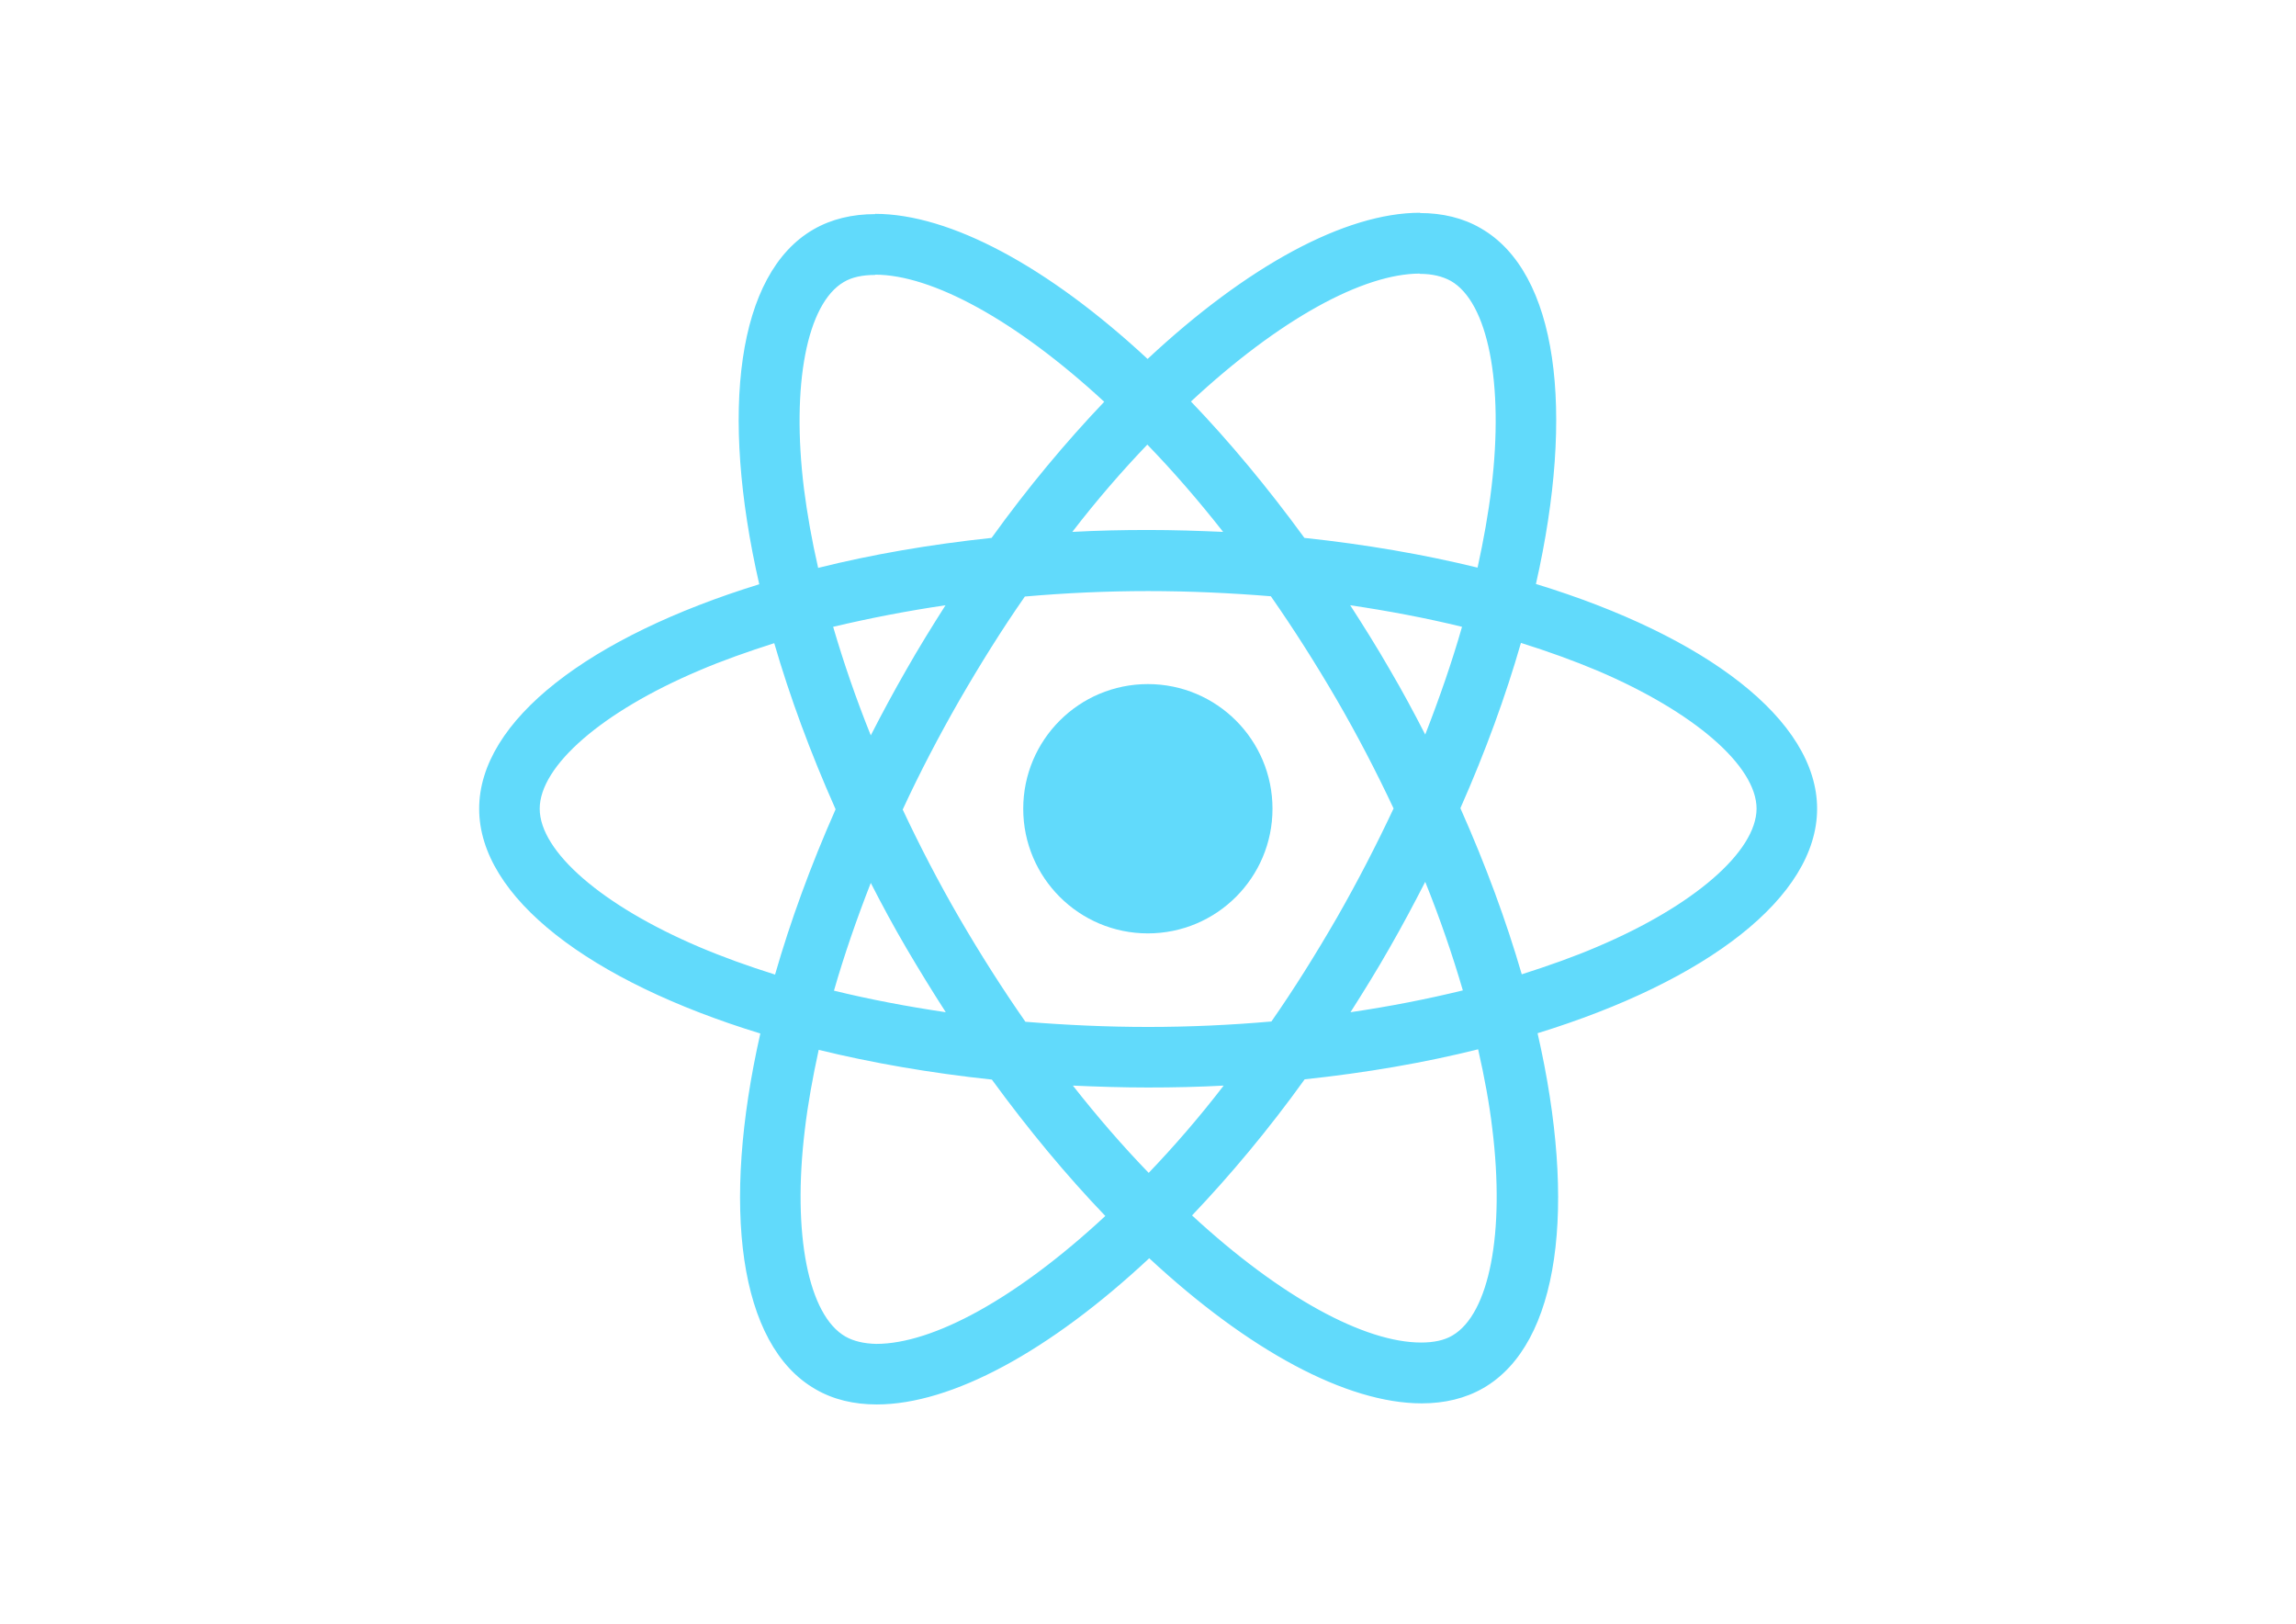
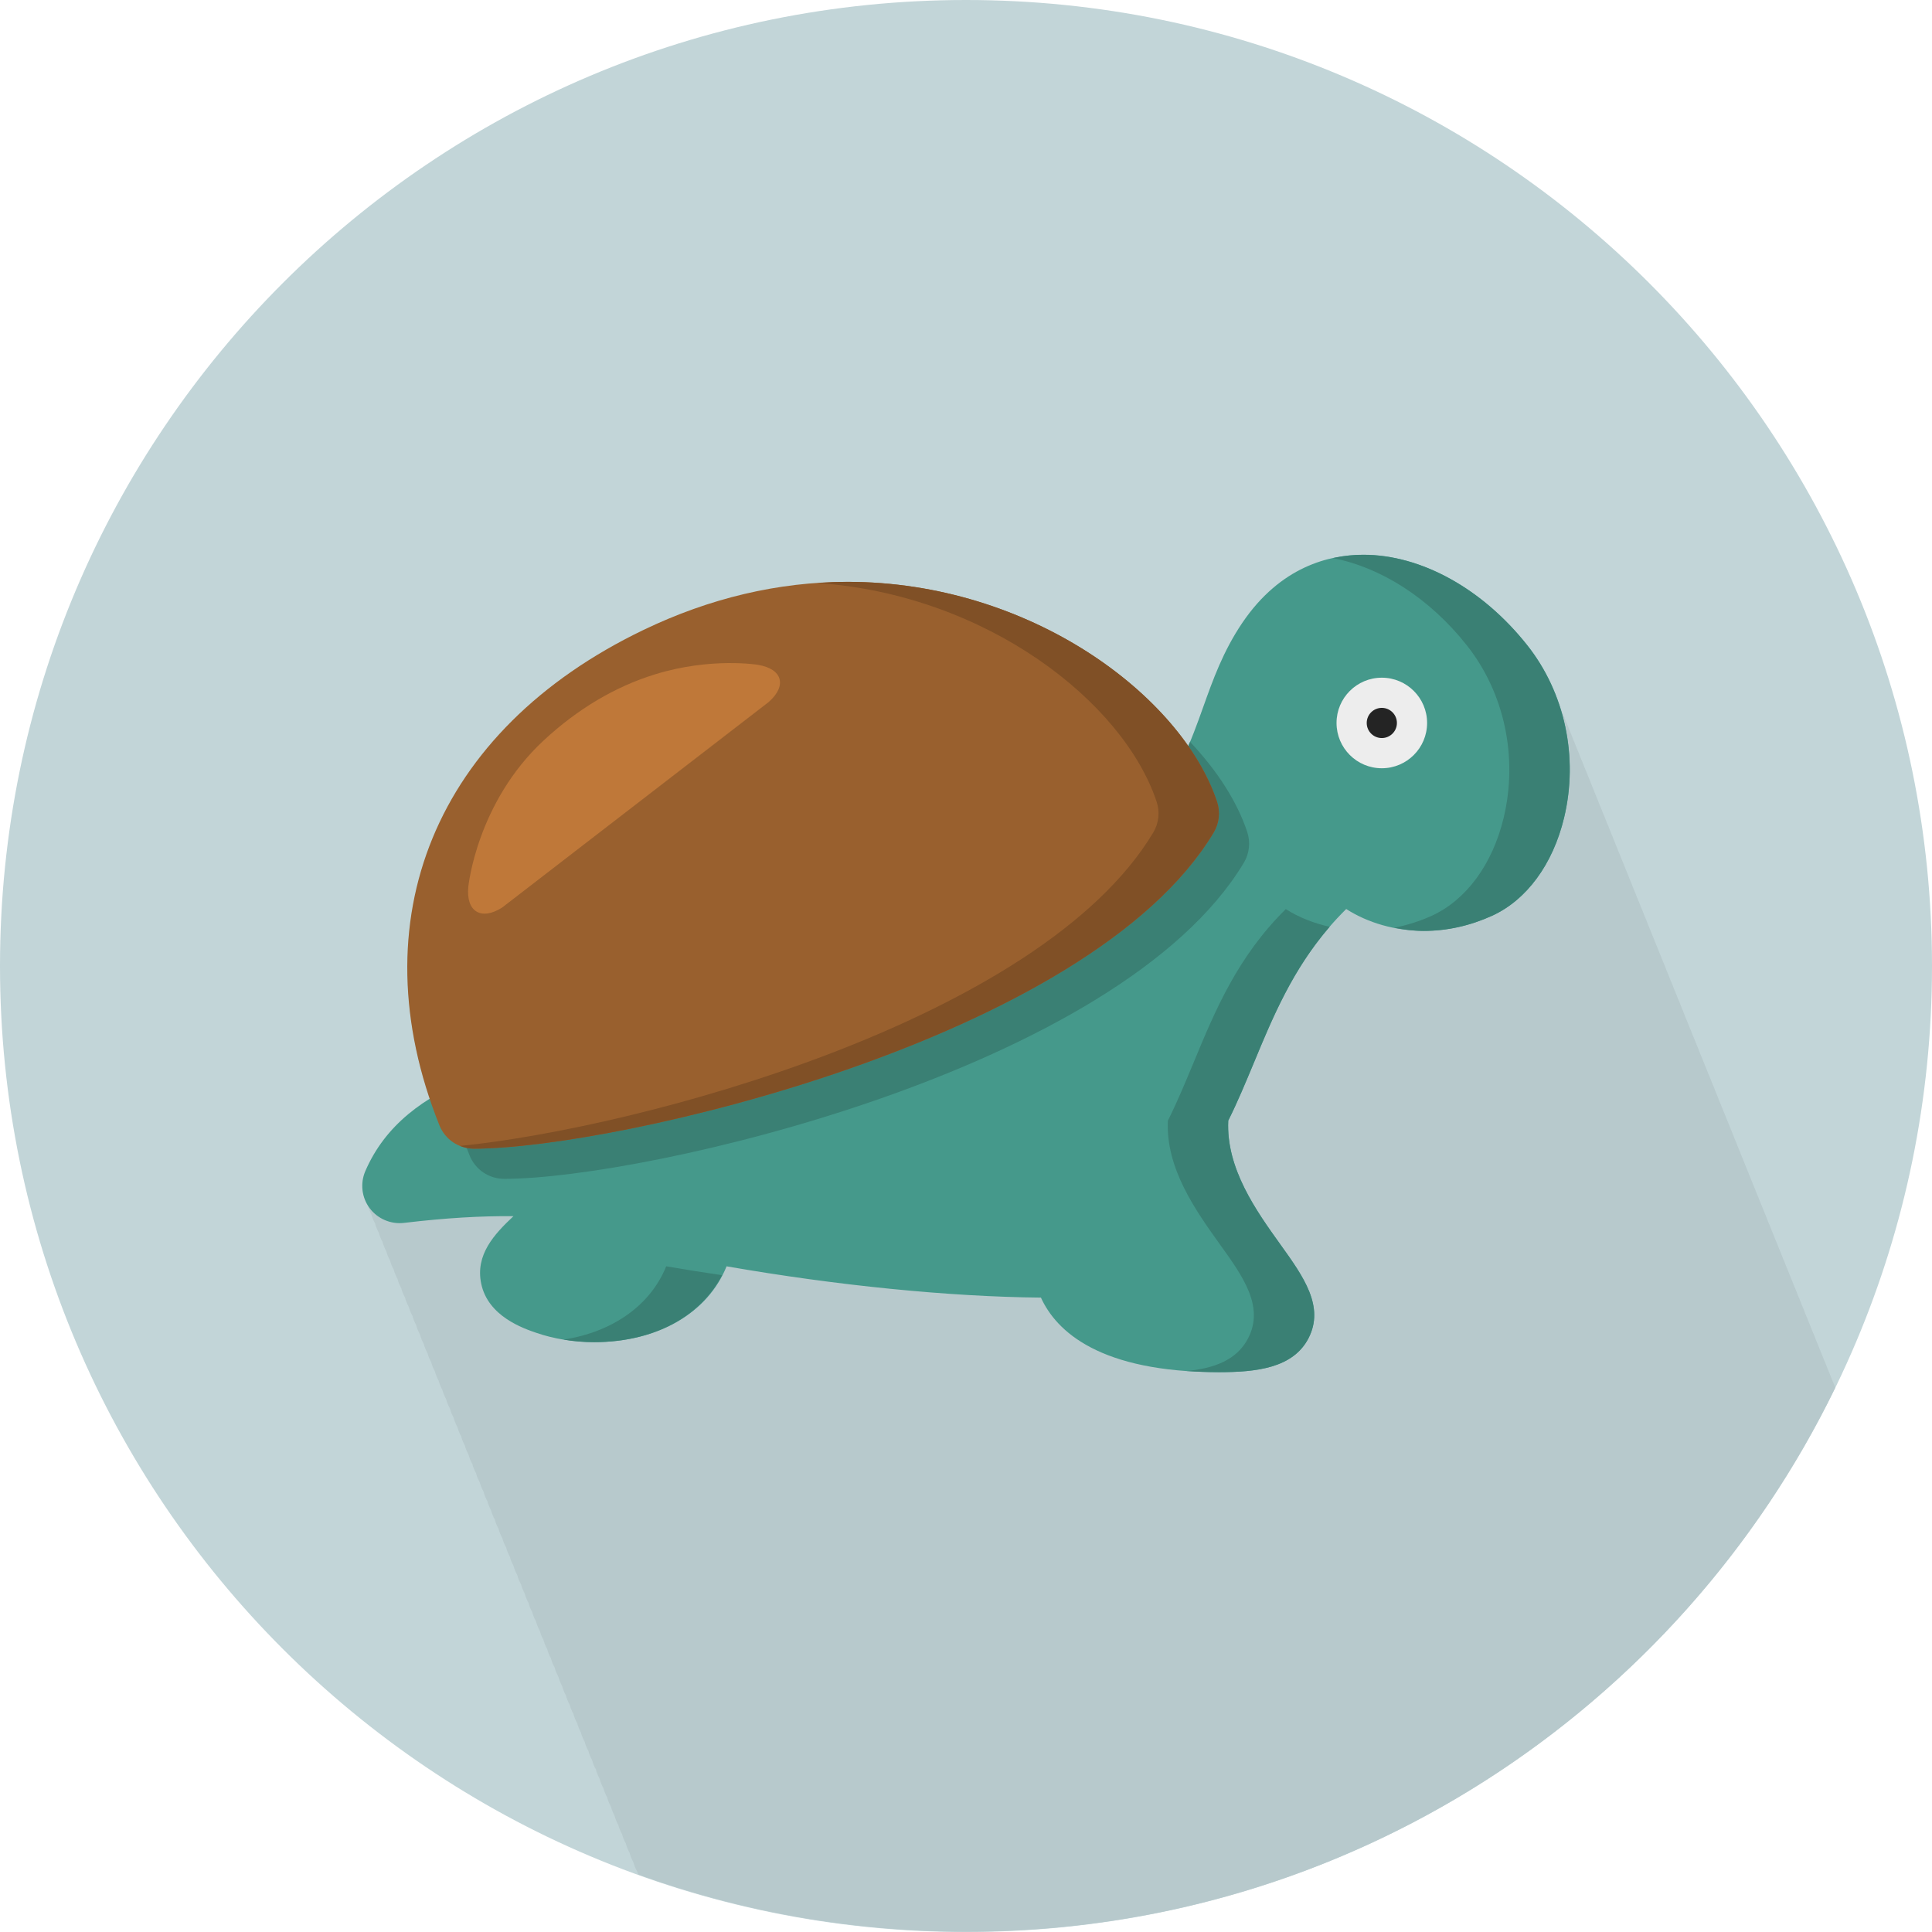
- <svg xmlns="http://www.w3.org/2000/svg" viewBox="0 0 841.9 595.3">
-   <g fill="#61DAFB">
-     <path d="M666.3 296.5c0-32.5-40.7-63.3-103.1-82.4 14.4-63.6 8-114.2-20.2-130.4-6.5-3.8-14.1-5.6-22.4-5.6v22.3c4.6 0 8.3.9 11.4 2.6 13.6 7.8 19.5 37.5 14.9 75.7-1.1 9.4-2.9 19.3-5.1 29.4-19.6-4.8-41-8.5-63.5-10.9-13.5-18.5-27.5-35.3-41.6-50 32.6-30.3 63.2-46.9 84-46.9V78c-27.5 0-63.5 19.6-99.9 53.6-36.4-33.8-72.4-53.2-99.9-53.2v22.3c20.7 0 51.4 16.5 84 46.6-14 14.7-28 31.4-41.3 49.9-22.6 2.4-44 6.1-63.6 11-2.3-10-4-19.7-5.2-29-4.7-38.2 1.1-67.9 14.6-75.8 3-1.8 6.9-2.6 11.5-2.6V78.5c-8.4 0-16 1.8-22.6 5.6-28.1 16.2-34.4 66.7-19.9 130.1-62.2 19.2-102.7 49.9-102.7 82.3 0 32.5 40.7 63.3 103.1 82.4-14.4 63.6-8 114.2 20.2 130.4 6.5 3.8 14.1 5.6 22.5 5.6 27.5 0 63.5-19.6 99.9-53.6 36.4 33.8 72.4 53.2 99.9 53.2 8.4 0 16-1.8 22.6-5.6 28.1-16.2 34.4-66.7 19.9-130.1 62-19.1 102.5-49.9 102.5-82.3zm-130.2-66.7c-3.7 12.9-8.3 26.2-13.5 39.5-4.1-8-8.4-16-13.1-24-4.6-8-9.5-15.8-14.4-23.4 14.2 2.1 27.9 4.7 41 7.9zm-45.8 106.5c-7.8 13.5-15.8 26.3-24.1 38.2-14.9 1.3-30 2-45.2 2-15.1 0-30.2-.7-45-1.9-8.3-11.9-16.4-24.6-24.2-38-7.6-13.1-14.5-26.4-20.8-39.8 6.2-13.4 13.2-26.8 20.7-39.9 7.8-13.5 15.8-26.3 24.1-38.2 14.9-1.3 30-2 45.2-2 15.1 0 30.2.7 45 1.9 8.3 11.9 16.4 24.6 24.2 38 7.6 13.1 14.5 26.4 20.8 39.8-6.3 13.4-13.2 26.8-20.7 39.9zm32.3-13c5.4 13.4 10 26.8 13.8 39.8-13.1 3.2-26.9 5.9-41.2 8 4.9-7.7 9.8-15.6 14.4-23.7 4.6-8 8.9-16.1 13-24.1zM421.2 430c-9.3-9.6-18.6-20.3-27.8-32 9 .4 18.2.7 27.5.7 9.4 0 18.7-.2 27.8-.7-9 11.7-18.3 22.4-27.5 32zm-74.4-58.9c-14.2-2.1-27.9-4.7-41-7.9 3.7-12.9 8.3-26.2 13.5-39.5 4.1 8 8.4 16 13.1 24 4.7 8 9.5 15.8 14.4 23.4zM420.7 163c9.3 9.6 18.6 20.3 27.8 32-9-.4-18.2-.7-27.5-.7-9.4 0-18.7.2-27.8.7 9-11.7 18.3-22.4 27.5-32zm-74 58.9c-4.9 7.7-9.8 15.6-14.4 23.7-4.6 8-8.9 16-13 24-5.4-13.4-10-26.8-13.8-39.8 13.1-3.1 26.9-5.8 41.2-7.9zm-90.5 125.2c-35.4-15.1-58.3-34.9-58.3-50.6 0-15.7 22.9-35.6 58.3-50.6 8.6-3.7 18-7 27.7-10.1 5.7 19.6 13.2 40 22.5 60.9-9.2 20.8-16.6 41.1-22.2 60.6-9.9-3.1-19.3-6.5-28-10.2zM310 490c-13.6-7.8-19.5-37.5-14.9-75.7 1.1-9.4 2.9-19.3 5.1-29.4 19.6 4.8 41 8.5 63.5 10.9 13.5 18.5 27.5 35.3 41.6 50-32.6 30.3-63.2 46.9-84 46.9-4.5-.1-8.3-1-11.3-2.7zm237.2-76.2c4.7 38.2-1.1 67.9-14.6 75.8-3 1.8-6.9 2.6-11.5 2.6-20.7 0-51.4-16.5-84-46.6 14-14.7 28-31.4 41.3-49.9 22.6-2.4 44-6.1 63.6-11 2.3 10.1 4.1 19.8 5.2 29.1zm38.5-66.7c-8.6 3.7-18 7-27.7 10.1-5.7-19.6-13.2-40-22.5-60.9 9.2-20.8 16.6-41.1 22.2-60.6 9.9 3.1 19.3 6.5 28.1 10.2 35.4 15.1 58.3 34.9 58.3 50.6-.1 15.7-23 35.6-58.4 50.6zM320.8 78.4z" />
-     <circle cx="420.9" cy="296.5" r="45.7" />
-     <path d="M520.5 78.1z" />
+ <svg xmlns="http://www.w3.org/2000/svg" version="1.1" id="Layer_1" x="0px" y="0px" width="128px" height="128px" viewBox="0 0 128 128" enable-background="new 0 0 128 128" xml:space="preserve">
+   <g>
+     <circle fill="#C2D5D8" cx="64" cy="64" r="64" />
+     <path fill="#B7C9CC" d="M121.59,91.939c-0.001-0.004-0.001-0.004-0.002-0.006c-0.083-0.205-0.154-0.416-0.248-0.613   c-0.083-0.205-0.154-0.415-0.248-0.614c-0.083-0.205-0.152-0.415-0.248-0.614c-0.084-0.206-0.154-0.417-0.248-0.617   c-0.084-0.203-0.152-0.412-0.248-0.608c-0.082-0.205-0.152-0.415-0.248-0.614c-0.082-0.205-0.152-0.415-0.248-0.613   c-0.084-0.207-0.154-0.416-0.248-0.617c-0.084-0.203-0.152-0.412-0.246-0.609c-0.084-0.205-0.154-0.415-0.248-0.614   c-0.084-0.205-0.154-0.415-0.248-0.614c-0.084-0.205-0.155-0.416-0.25-0.617c-0.082-0.201-0.152-0.41-0.246-0.608   c-0.084-0.207-0.156-0.419-0.252-0.622c-0.082-0.202-0.152-0.409-0.244-0.605c-0.084-0.205-0.155-0.416-0.248-0.613   c-0.084-0.206-0.156-0.417-0.25-0.617c-0.083-0.203-0.153-0.412-0.246-0.609c-0.084-0.205-0.154-0.416-0.248-0.615   c-0.084-0.203-0.154-0.414-0.248-0.612c-0.084-0.206-0.156-0.416-0.25-0.617c-0.083-0.203-0.152-0.412-0.246-0.61   c-0.084-0.205-0.154-0.414-0.248-0.612c-0.084-0.205-0.154-0.415-0.248-0.614c-0.084-0.206-0.154-0.417-0.25-0.617   c-0.082-0.203-0.152-0.412-0.244-0.609c-0.084-0.205-0.156-0.416-0.248-0.613c-0.084-0.205-0.156-0.415-0.248-0.614   c-0.084-0.205-0.155-0.415-0.248-0.614c-0.084-0.205-0.156-0.416-0.25-0.617c-0.084-0.202-0.153-0.411-0.246-0.608   c-0.084-0.205-0.155-0.415-0.248-0.614c-0.084-0.205-0.155-0.414-0.248-0.613c-0.084-0.207-0.156-0.416-0.25-0.617   c-0.084-0.203-0.153-0.412-0.246-0.609c-0.084-0.205-0.155-0.415-0.248-0.613c-0.084-0.205-0.155-0.416-0.248-0.615   c-0.084-0.205-0.156-0.416-0.25-0.616c-0.084-0.206-0.156-0.417-0.25-0.617c-0.083-0.202-0.152-0.409-0.246-0.606   c-0.083-0.205-0.152-0.414-0.248-0.613c-0.083-0.205-0.152-0.415-0.248-0.613c-0.084-0.206-0.154-0.418-0.249-0.617   c-0.083-0.203-0.151-0.412-0.247-0.609c-0.082-0.205-0.152-0.416-0.247-0.614c-0.083-0.205-0.153-0.415-0.247-0.613   c-0.084-0.206-0.156-0.416-0.25-0.617c-0.082-0.203-0.152-0.412-0.246-0.61c-0.084-0.205-0.154-0.415-0.248-0.614   c-0.084-0.205-0.154-0.415-0.248-0.613c-0.084-0.206-0.155-0.417-0.25-0.617c-0.082-0.203-0.152-0.412-0.246-0.61   c-0.084-0.205-0.154-0.415-0.248-0.614c-0.084-0.204-0.154-0.415-0.248-0.613c-0.084-0.205-0.154-0.415-0.248-0.614   c-0.084-0.206-0.155-0.417-0.25-0.617c-0.082-0.203-0.152-0.412-0.246-0.61c-0.083-0.204-0.154-0.414-0.248-0.613   c-0.083-0.205-0.153-0.415-0.248-0.614c-0.084-0.206-0.155-0.416-0.249-0.617c-0.083-0.203-0.151-0.412-0.247-0.609   c-0.083-0.205-0.152-0.415-0.248-0.614c-0.083-0.205-0.152-0.415-0.248-0.614c-0.084-0.208-0.156-0.421-0.253-0.624   c-0.082-0.201-0.149-0.407-0.242-0.604c-0.084-0.205-0.155-0.415-0.247-0.614c-0.085-0.205-0.156-0.415-0.248-0.614   c-0.084-0.206-0.156-0.416-0.25-0.617c-0.084-0.203-0.154-0.412-0.246-0.609c-0.084-0.205-0.156-0.415-0.248-0.614   c-0.084-0.205-0.156-0.415-0.248-0.614c-0.084-0.205-0.155-0.415-0.248-0.614c-0.084-0.206-0.156-0.416-0.25-0.616   c-0.084-0.203-0.153-0.412-0.246-0.61c-0.084-0.205-0.155-0.415-0.248-0.614c-0.459-1.123-1.053-2.188-1.809-3.141   c-2.973-3.748-7.029-5.984-10.851-5.984c-2.267,0-5.494,0.783-8.021,4.51c-1.271,1.878-1.942,3.765-2.596,5.591   c-0.271,0.759-0.544,1.521-0.865,2.294c-0.039,0.095-0.084,0.189-0.125,0.285c-4.002-5.735-12.563-10.887-22.563-10.887   c-0.67,0-1.339,0.03-2.008,0.076c-0.001,0-0.003,0-0.005,0c-3.9,0.27-7.769,1.309-11.525,3.117   C29.441,48.121,24.143,59.91,28.481,72.84c-1.899,1.19-3.382,2.719-4.275,4.791c-0.307,0.721-0.236,1.523,0.144,2.189   c0.054,0.215,0.137,0.418,0.248,0.613c0.054,0.215,0.137,0.42,0.249,0.613c0.054,0.217,0.136,0.418,0.247,0.613   c0.054,0.215,0.137,0.418,0.247,0.613c0.055,0.215,0.138,0.418,0.248,0.615c0.055,0.215,0.138,0.418,0.248,0.612   c0.055,0.216,0.138,0.419,0.249,0.614c0.055,0.215,0.137,0.418,0.247,0.613c0.055,0.215,0.138,0.418,0.248,0.613   c0.055,0.215,0.138,0.418,0.248,0.613c0.055,0.216,0.139,0.421,0.25,0.618c0.055,0.213,0.137,0.415,0.247,0.608   c0.054,0.215,0.137,0.418,0.248,0.614c0.054,0.216,0.137,0.418,0.248,0.613c0.054,0.215,0.137,0.419,0.248,0.614   c0.055,0.215,0.137,0.418,0.248,0.613c0.054,0.215,0.137,0.418,0.248,0.612c0.054,0.215,0.137,0.419,0.248,0.614   c0.054,0.215,0.137,0.419,0.248,0.613c0.055,0.215,0.137,0.418,0.248,0.613c0.054,0.215,0.137,0.418,0.248,0.613   c0.054,0.216,0.137,0.418,0.247,0.613c0.055,0.215,0.138,0.418,0.248,0.615c0.055,0.215,0.138,0.418,0.248,0.613   c0.056,0.215,0.138,0.418,0.248,0.612c0.055,0.215,0.138,0.418,0.248,0.614c0.055,0.215,0.138,0.418,0.248,0.613   c0.055,0.215,0.137,0.42,0.248,0.614c0.055,0.215,0.137,0.418,0.248,0.612c0.054,0.216,0.137,0.418,0.248,0.613   c0.054,0.215,0.137,0.418,0.248,0.614c0.054,0.216,0.137,0.419,0.248,0.614c0.055,0.215,0.137,0.418,0.248,0.611   c0.054,0.216,0.137,0.418,0.248,0.615c0.054,0.215,0.137,0.418,0.248,0.613c0.055,0.216,0.138,0.421,0.25,0.617   c0.054,0.214,0.137,0.417,0.248,0.609c0.054,0.217,0.136,0.418,0.247,0.613c0.054,0.215,0.137,0.418,0.247,0.614   c0.055,0.215,0.138,0.418,0.248,0.614c0.055,0.215,0.138,0.419,0.249,0.613c0.055,0.215,0.137,0.418,0.247,0.612   c0.055,0.215,0.138,0.418,0.248,0.614c0.055,0.214,0.138,0.418,0.248,0.613c0.055,0.216,0.138,0.42,0.249,0.613   c0.055,0.215,0.136,0.418,0.247,0.613c0.055,0.214,0.137,0.418,0.248,0.614c0.054,0.215,0.137,0.418,0.248,0.612   c0.054,0.215,0.137,0.42,0.248,0.614c0.054,0.216,0.137,0.419,0.249,0.614c0.054,0.215,0.136,0.418,0.247,0.613   c0.054,0.214,0.137,0.418,0.248,0.613c0.054,0.215,0.137,0.418,0.248,0.613c0.054,0.215,0.137,0.419,0.249,0.614   c0.054,0.215,0.136,0.418,0.247,0.612c0.054,0.215,0.137,0.418,0.248,0.613c0.054,0.215,0.137,0.418,0.248,0.614   c0.054,0.215,0.137,0.419,0.249,0.614c0.054,0.215,0.136,0.418,0.247,0.613c0.054,0.213,0.137,0.418,0.248,0.612   c0.055,0.218,0.138,0.422,0.25,0.617c0.054,0.214,0.136,0.416,0.246,0.61c0.055,0.216,0.138,0.42,0.248,0.615   c0.056,0.215,0.138,0.418,0.248,0.611c0.055,0.214,0.138,0.418,0.248,0.614c0.055,0.215,0.138,0.418,0.248,0.614   c0.055,0.215,0.137,0.418,0.248,0.613c0.055,0.215,0.137,0.418,0.248,0.612c0.054,0.215,0.137,0.418,0.248,0.614   c0.054,0.214,0.137,0.418,0.248,0.613c0.054,0.215,0.137,0.42,0.248,0.614c0.055,0.215,0.137,0.418,0.248,0.612   c0.02,0.078,0.063,0.148,0.091,0.225c6.777,2.443,14.084,3.781,21.704,3.781C89.327,128,111.215,113.284,121.59,91.939z" />
+     <g>
+       <path fill="#45998B" d="M80.758,90.909c-7.896,0-10.77-2.697-11.794-4.939c-6.075-0.057-13.507-0.799-20.826-2.073    c-1.237,3.062-4.507,5.024-8.775,5.024c-1.33,0-2.653-0.213-3.822-0.614c-0.877-0.3-3.203-1.097-3.658-3.252    c-0.407-1.925,0.865-3.287,2.133-4.479c-2.105-0.023-4.468,0.112-7.254,0.444c-0.87,0.101-1.742-0.267-2.271-0.976    c-0.527-0.705-0.637-1.639-0.289-2.451c2.627-6.094,10.236-7.541,19.048-9.215c6.861-1.305,14.635-2.78,21.884-6.559    c11.349-5.918,12.989-10.517,14.578-14.965c0.652-1.826,1.325-3.714,2.595-5.591c2.525-3.727,5.756-4.51,8.021-4.51    c3.818,0,7.878,2.236,10.85,5.984c2.5,3.146,3.414,7.426,2.448,11.444c-0.739,3.078-2.479,5.439-4.762,6.484    c-1.468,0.666-2.988,1.006-4.528,1.006l0,0c-1.893,0-3.704-0.524-5.146-1.446c-3.199,3.155-4.678,6.71-6.107,10.164    c-0.561,1.342-1.086,2.614-1.706,3.854c-0.149,3.176,1.849,5.965,3.468,8.225c1.508,2.102,2.93,4.086,1.85,6.188    C85.672,90.639,83.236,90.909,80.758,90.909z" />
+       <path fill="#3A8074" d="M82.406,57.163c0.371-0.619,0.453-1.365,0.224-2.051c-0.669-2.007-1.985-4.056-3.786-5.962    c-1.564,3.762-4.298,7.762-13.712,12.671c-7.249,3.777-15.021,5.254-21.884,6.559c-5.192,0.986-9.958,1.901-13.542,3.729    c0.345,1.465,0.807,2.945,1.405,4.441c0.376,0.938,1.281,1.551,2.292,1.551C42.769,78.104,74.162,70.9,82.406,57.163z" />
+       <path fill="#3A8074" d="M44.138,83.896c-1.038,2.565-3.516,4.346-6.802,4.856c0.66,0.108,1.342,0.168,2.025,0.168    c3.979,0,7.067-1.722,8.475-4.435C46.604,84.305,45.37,84.109,44.138,83.896z" />
+       <path fill="#3A8074" d="M81.372,74.247c0.62-1.238,1.146-2.513,1.706-3.854c1.257-3.029,2.551-6.141,5.013-8.989    c-1.056-0.241-2.049-0.627-2.903-1.174c-3.199,3.155-4.678,6.711-6.107,10.163c-0.561,1.344-1.086,2.615-1.706,3.854    c-0.149,3.176,1.849,5.965,3.468,8.226c1.508,2.101,2.93,4.086,1.85,6.188c-0.758,1.472-2.299,1.997-4.06,2.171    C79.301,90.878,80,90.91,80.76,90.91c2.479,0,4.914-0.271,5.932-2.25c1.08-2.104-0.342-4.088-1.85-6.188    C83.221,80.212,81.223,77.423,81.372,74.247z" />
+       <path fill="#3A8074" d="M101.174,42.741c-2.971-3.748-7.029-5.984-10.849-5.984c-0.612,0-1.296,0.062-2.017,0.218    c3.197,0.619,6.403,2.663,8.863,5.768c2.5,3.146,3.415,7.426,2.449,11.444c-0.74,3.078-2.479,5.439-4.762,6.484    c-0.813,0.369-1.644,0.627-2.48,0.793c0.635,0.126,1.284,0.213,1.952,0.213c1.54,0,3.063-0.34,4.528-1.006    c2.283-1.045,4.021-3.406,4.762-6.484C104.589,50.167,103.674,45.888,101.174,42.741z" />
+       <path fill="#99602E" d="M31.403,76.104c-1.011,0-1.916-0.612-2.292-1.552c-5.443-13.608-0.269-26.182,13.506-32.809    c4.401-2.119,8.957-3.193,13.538-3.193c12.119,0,22.142,7.562,24.475,14.563c0.229,0.686,0.147,1.432-0.224,2.051    C72.162,68.9,40.769,76.104,31.403,76.104z" />
+       <path fill="#BF7839" d="M33.265,60.13c-1.394,0.883-2.4,0.263-2.238-1.379c0,0,0.55-5.577,5.002-9.703    c2.252-2.088,4.731-3.559,7.374-4.373c3.715-1.145,6.813-0.629,6.813-0.629c1.628,0.271,1.944,1.383,0.704,2.471L33.265,60.13z" />
+       <path fill="#805026" d="M80.63,53.112c-2.333-7.002-12.354-14.563-24.475-14.563c-0.673,0-1.345,0.03-2.016,0.076    c11.216,0.766,20.285,7.871,22.489,14.486c0.229,0.686,0.147,1.432-0.224,2.051c-7.491,12.48-34.09,19.566-45.914,20.758    c0.285,0.114,0.592,0.182,0.911,0.182c9.364,0,40.759-7.199,49.003-20.938C80.777,54.544,80.859,53.798,80.63,53.112z" />
+       <path fill="#EDEDED" d="M94.549,47.897c0,1.659-1.347,3.002-3,3.002c-1.658,0-3-1.343-3-3.002c0-1.655,1.342-2.998,3-2.998    C93.202,44.899,94.549,46.242,94.549,47.897z" />
+       <circle fill="#242424" cx="91.549" cy="47.898" r="1" />
+     </g>
  </g>
</svg>
